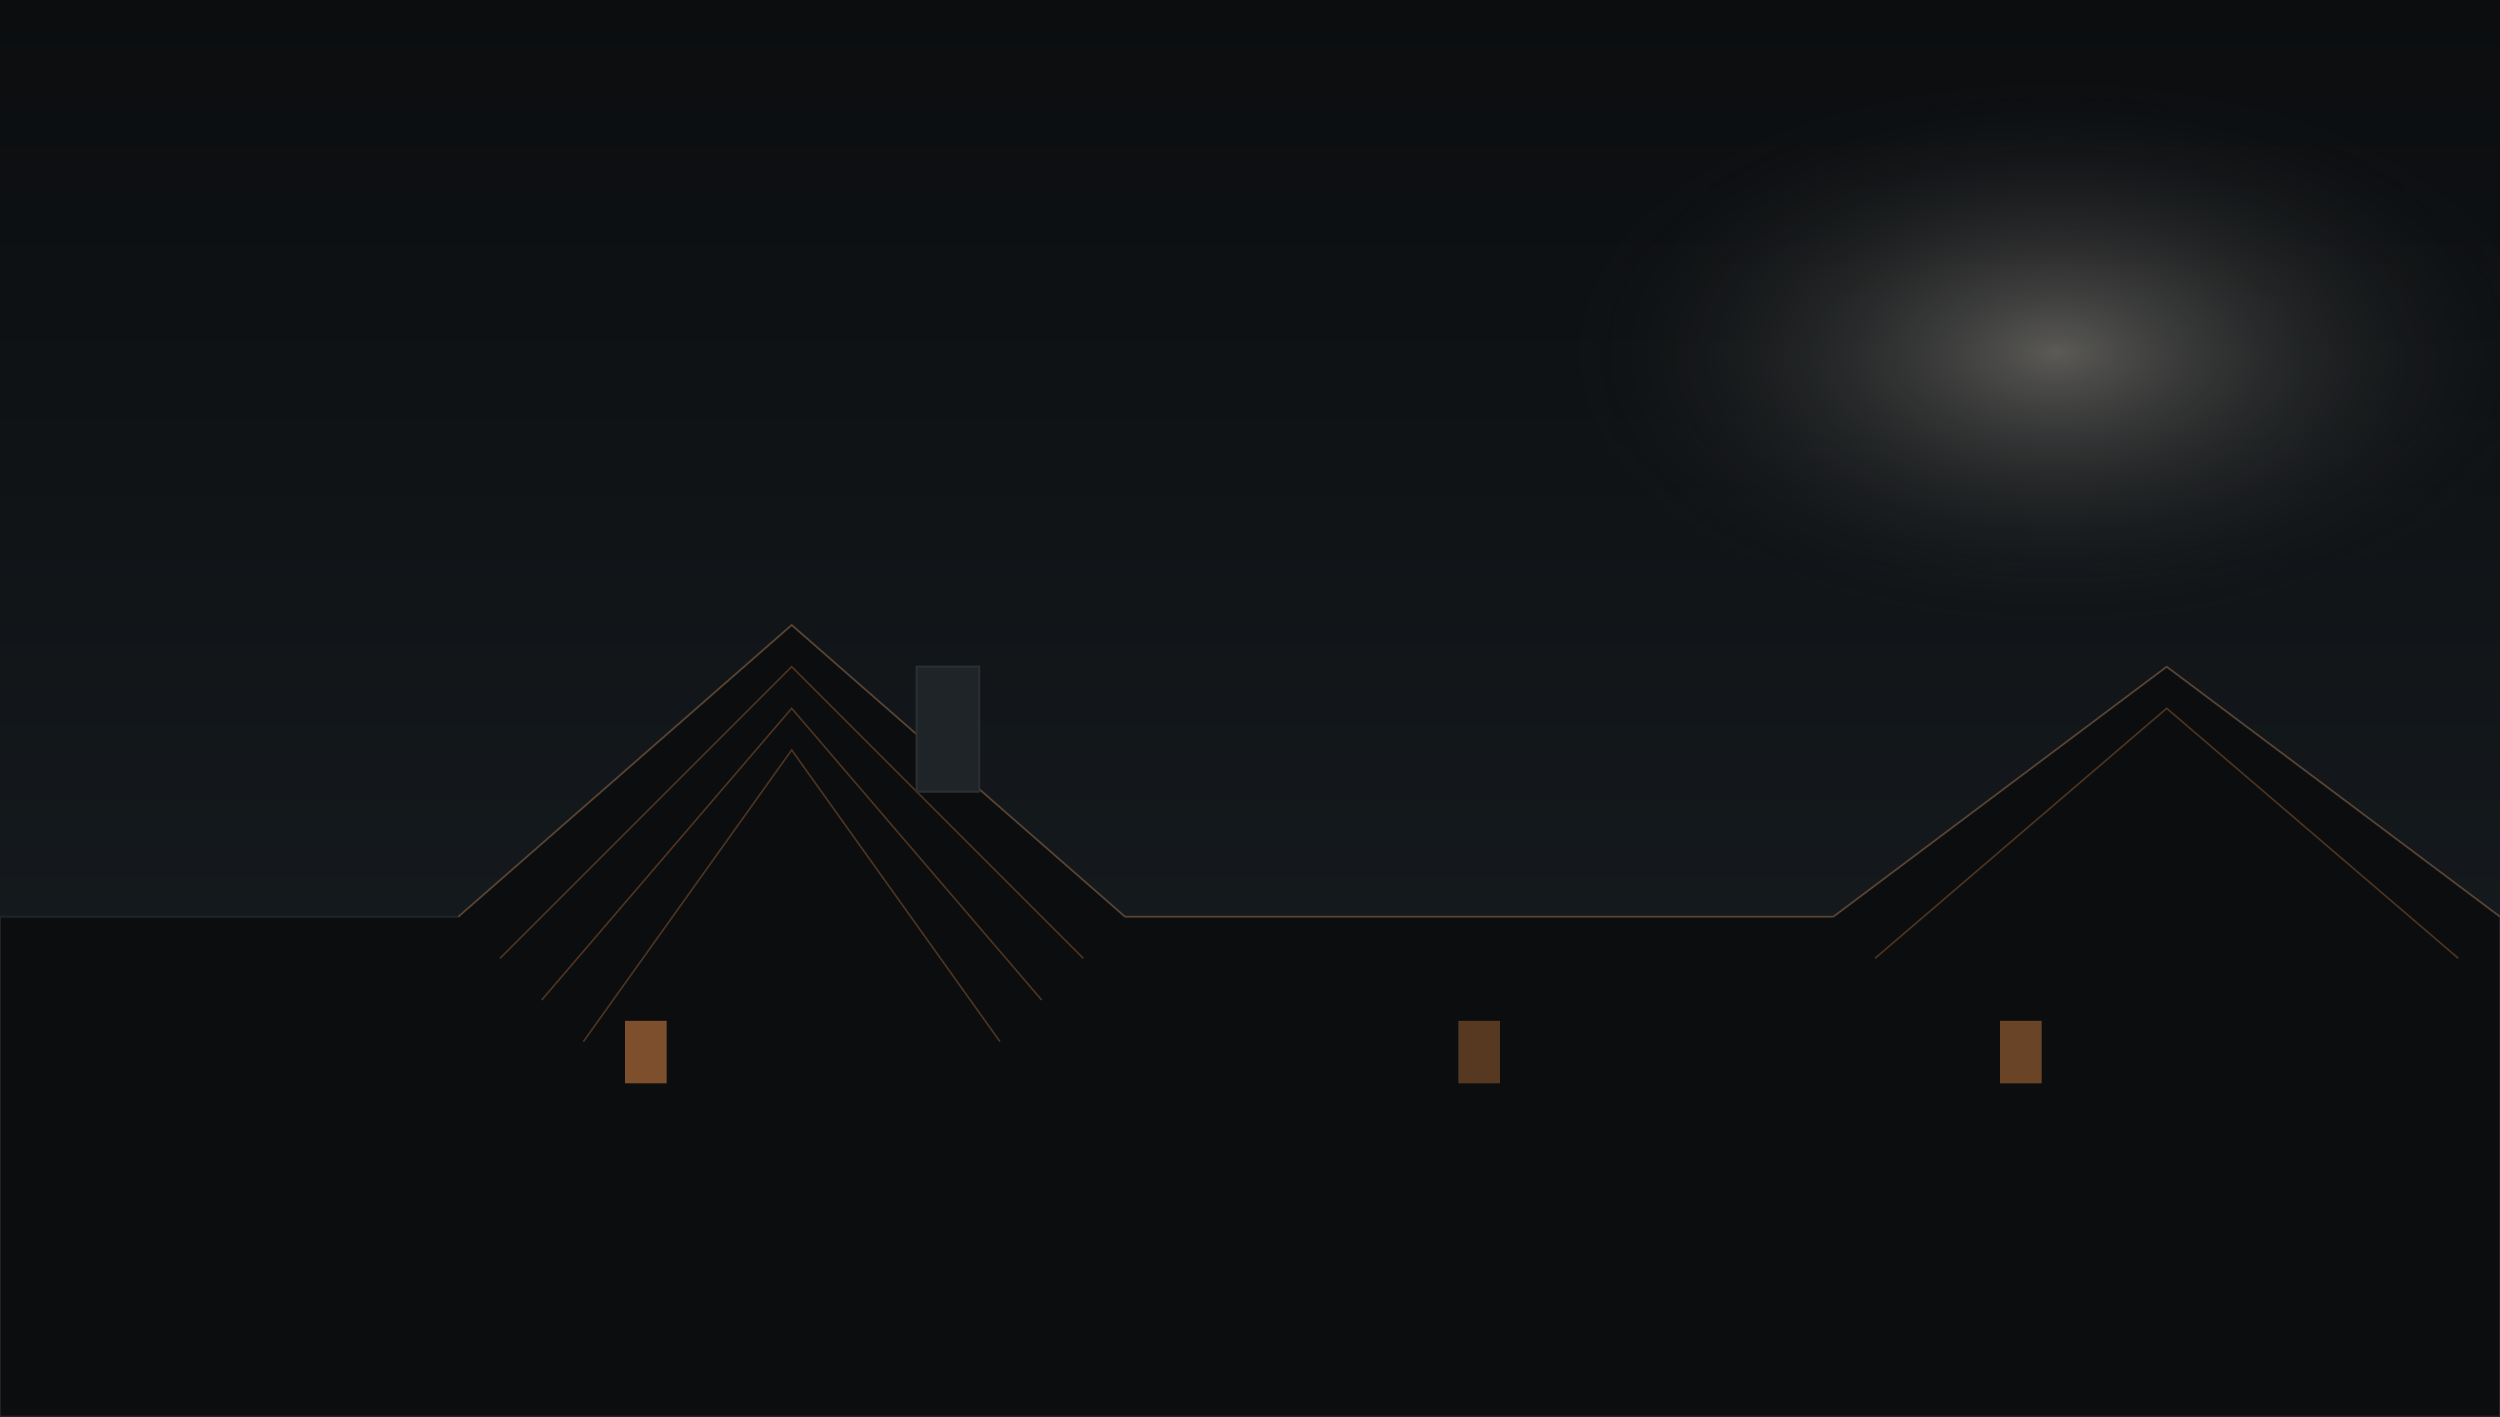
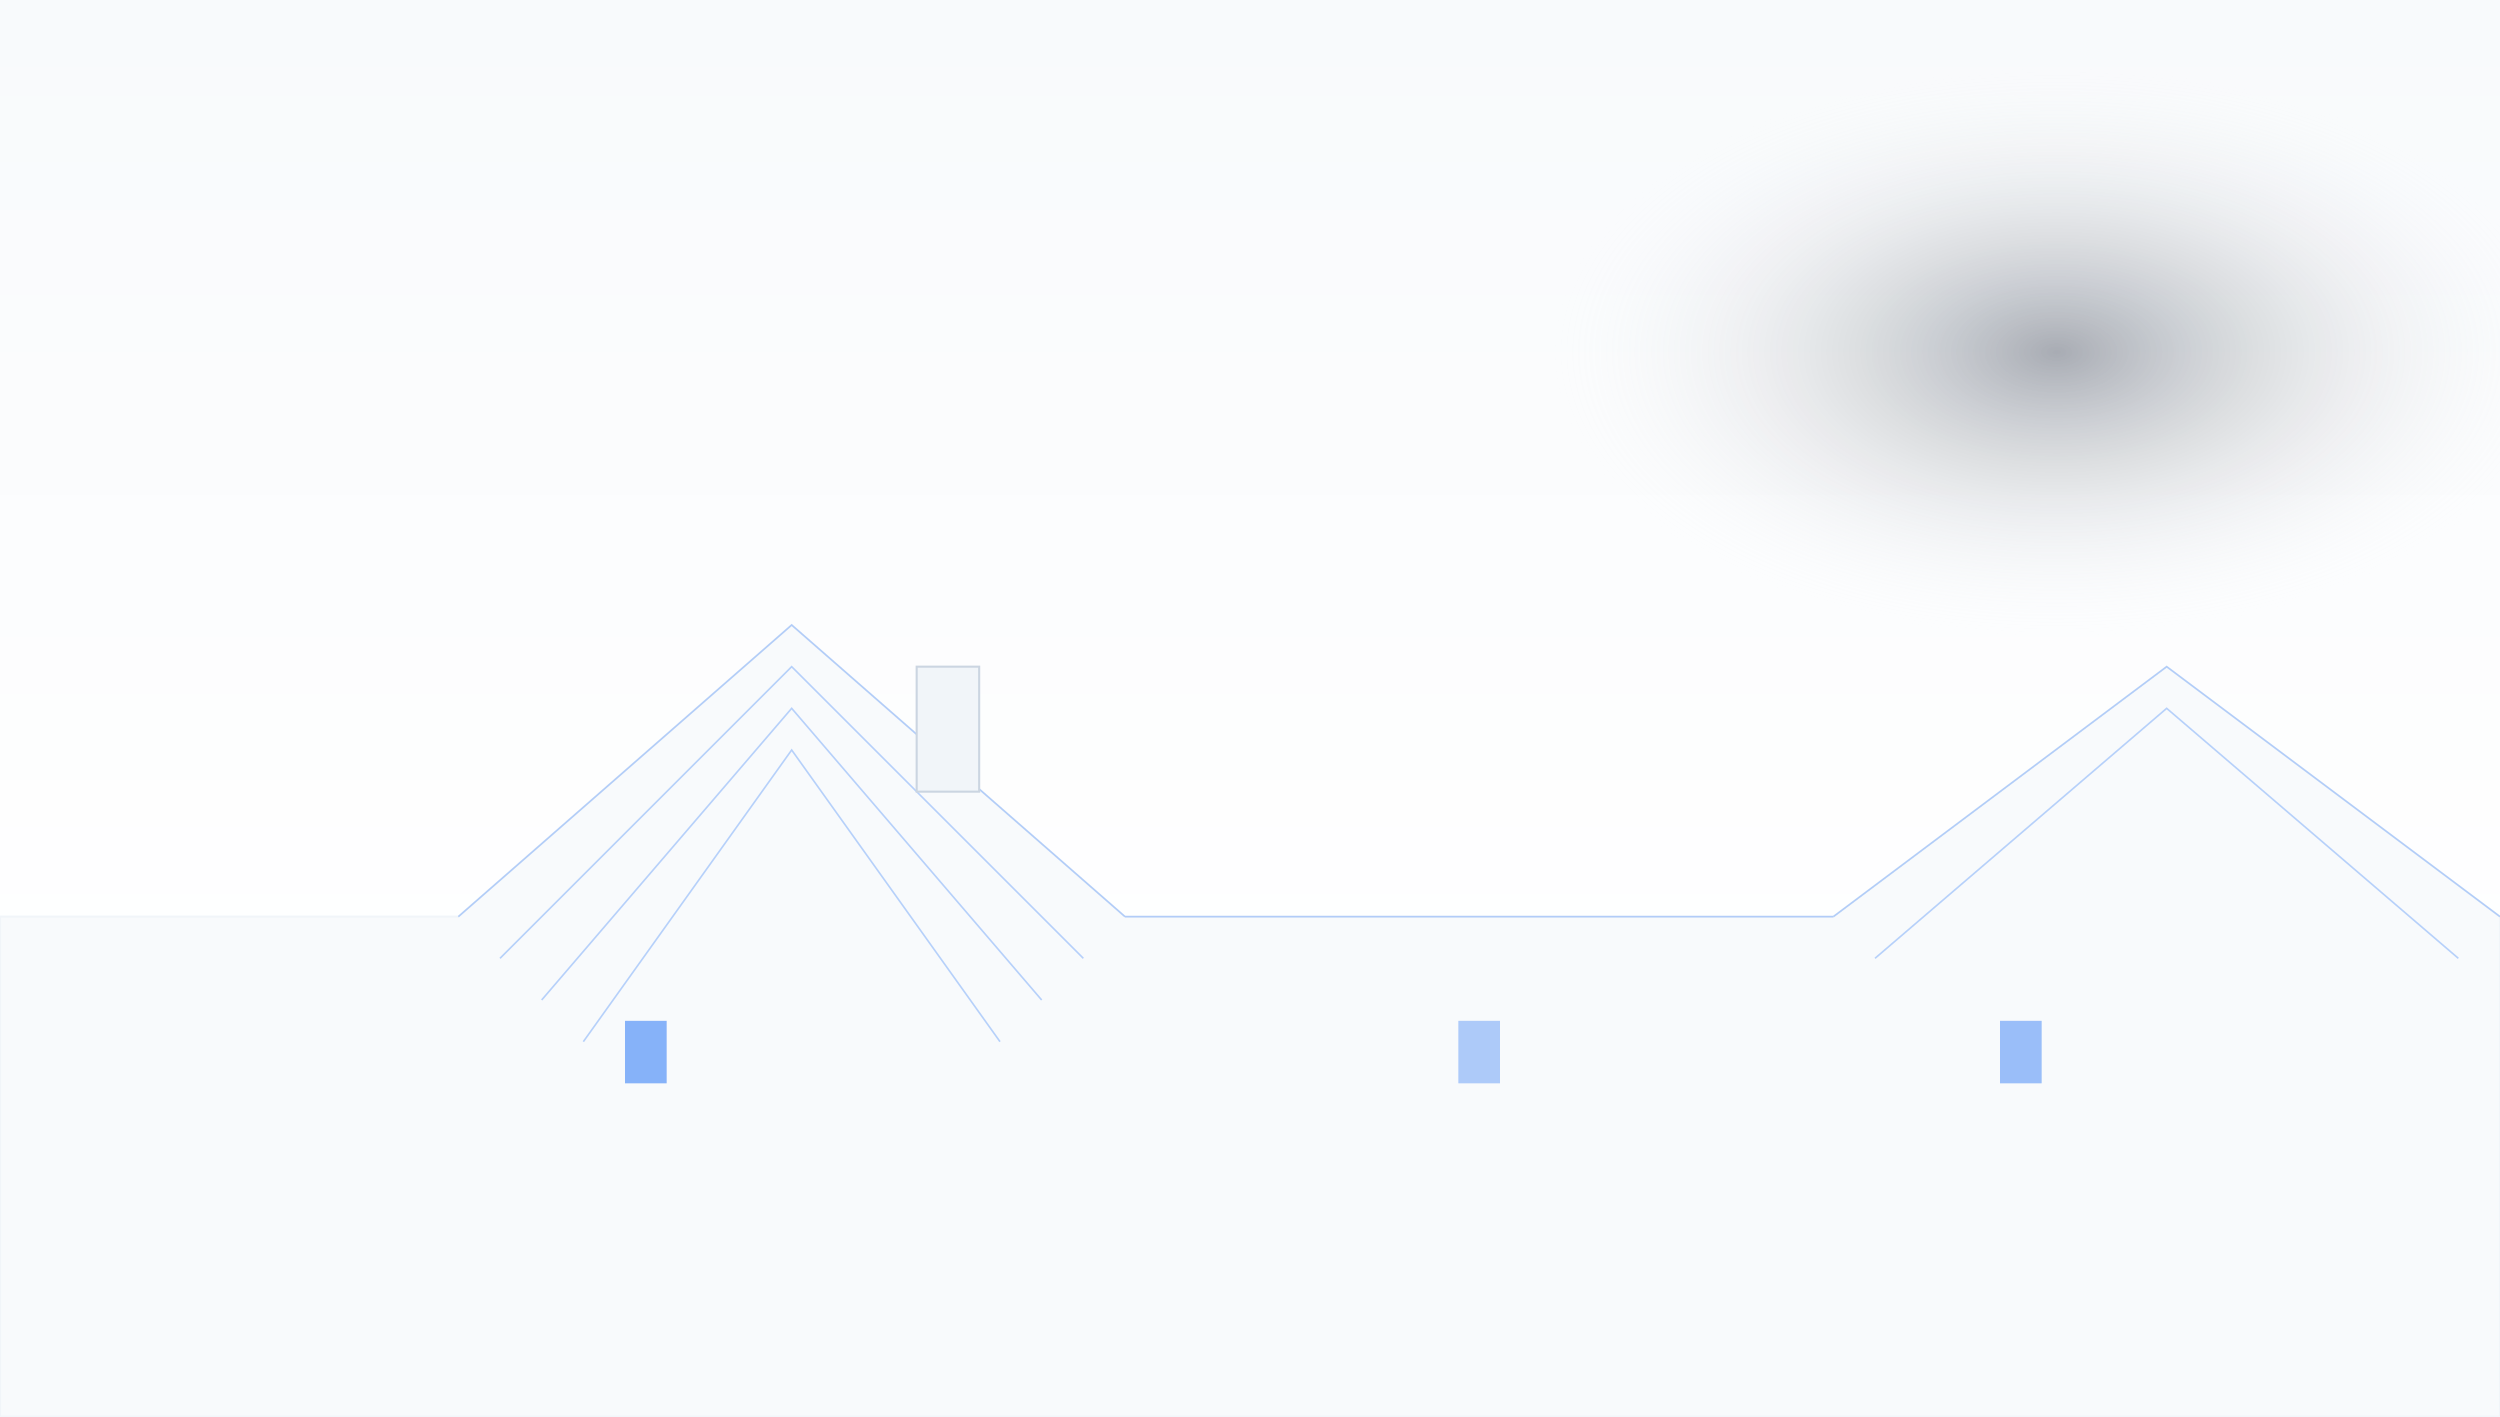
<svg xmlns="http://www.w3.org/2000/svg" viewBox="0 0 1200 680" preserveAspectRatio="xMidYMid slice">
  <defs>
    <linearGradient id="sky" x1="0" y1="0" x2="0" y2="1">
-       <stop offset="0" stop-color="#0B0D0F" />
-       <stop offset="0.7" stop-color="#151A1E" />
-       <stop offset="1" stop-color="#1F2428" />
+       <stop offset="0" stop-color="#F8FAFC" />
+       <stop offset="0.7" stop-color="#FFFFFF" />
+       <stop offset="1" stop-color="#F1F5F9" />
    </linearGradient>
    <radialGradient id="moon" cx="0.82" cy="0.25" r="0.2">
-       <stop offset="0" stop-color="#E8DFD2" stop-opacity="0.35" />
-       <stop offset="1" stop-color="#0B0D0F" stop-opacity="0" />
+       <stop offset="0" stop-color="#0F172A" stop-opacity="0.35" />
+       <stop offset="1" stop-color="#F8FAFC" stop-opacity="0" />
    </radialGradient>
  </defs>
  <rect width="1200" height="680" fill="url(#sky)" />
  <rect width="1200" height="680" fill="url(#moon)" />
-   <polygon points="0,440 220,440 380,300 540,440 880,440 1040,320 1200,440 1200,680 0,680" fill="#0B0D0F" stroke="#1F2428" />
-   <g stroke="#C97B3F" stroke-width="0.8" opacity="0.35" fill="none">
+   <polygon points="0,440 220,440 380,300 540,440 880,440 1040,320 1200,440 1200,680 0,680" fill="#F8FAFC" stroke="#F1F5F9" />
+   <g stroke="#3B82F6" stroke-width="0.8" opacity="0.35" fill="none">
    <path d="M220 440 L380 300 L540 440" />
    <path d="M240 460 L380 320 L520 460" />
    <path d="M260 480 L380 340 L500 480" />
    <path d="M280 500 L380 360 L480 500" />
    <path d="M540 440 L880 440" />
    <path d="M880 440 L1040 320 L1200 440" />
    <path d="M900 460 L1040 340 L1180 460" />
  </g>
-   <rect x="440" y="320" width="30" height="60" fill="#1F2428" stroke="#2A2F33" />
-   <rect x="300" y="490" width="20" height="30" fill="#C97B3F" opacity="0.6" />
-   <rect x="700" y="490" width="20" height="30" fill="#C97B3F" opacity="0.4" />
-   <rect x="960" y="490" width="20" height="30" fill="#C97B3F" opacity="0.5" />
+   <rect x="440" y="320" width="30" height="60" fill="#F1F5F9" stroke="#CBD5E1" />
+   <rect x="300" y="490" width="20" height="30" fill="#3B82F6" opacity="0.6" />
+   <rect x="700" y="490" width="20" height="30" fill="#3B82F6" opacity="0.4" />
+   <rect x="960" y="490" width="20" height="30" fill="#3B82F6" opacity="0.5" />
</svg>
